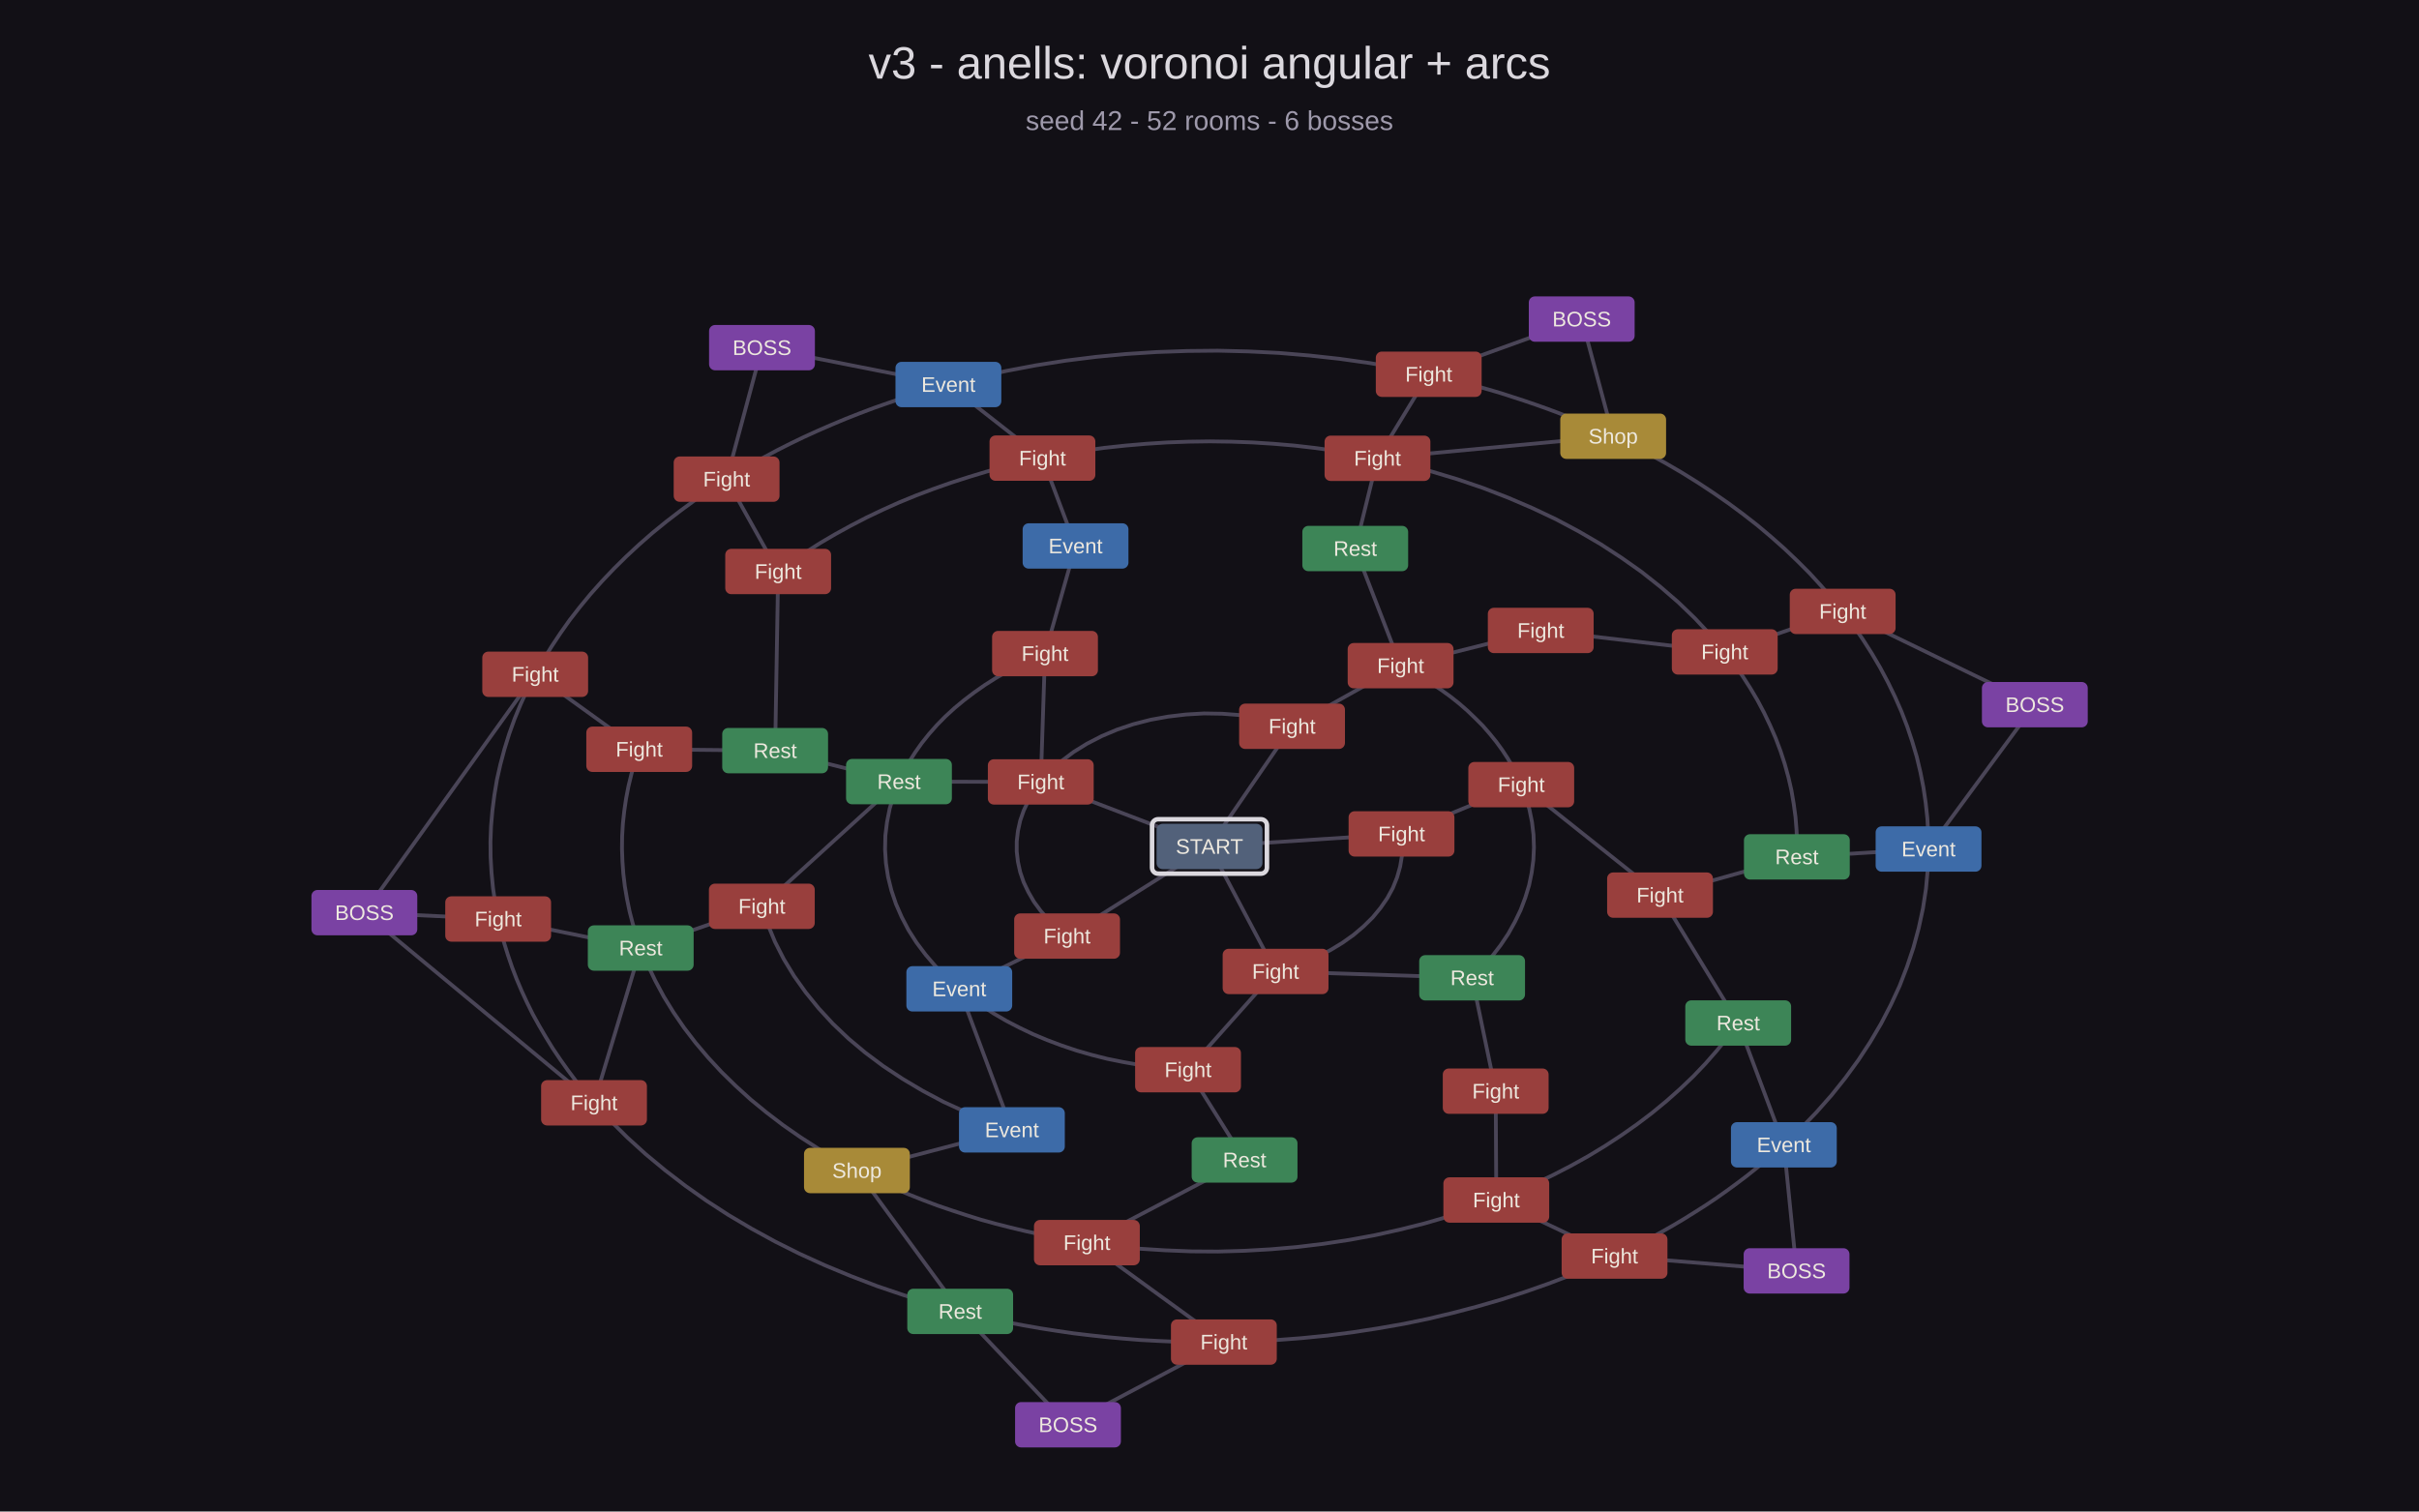
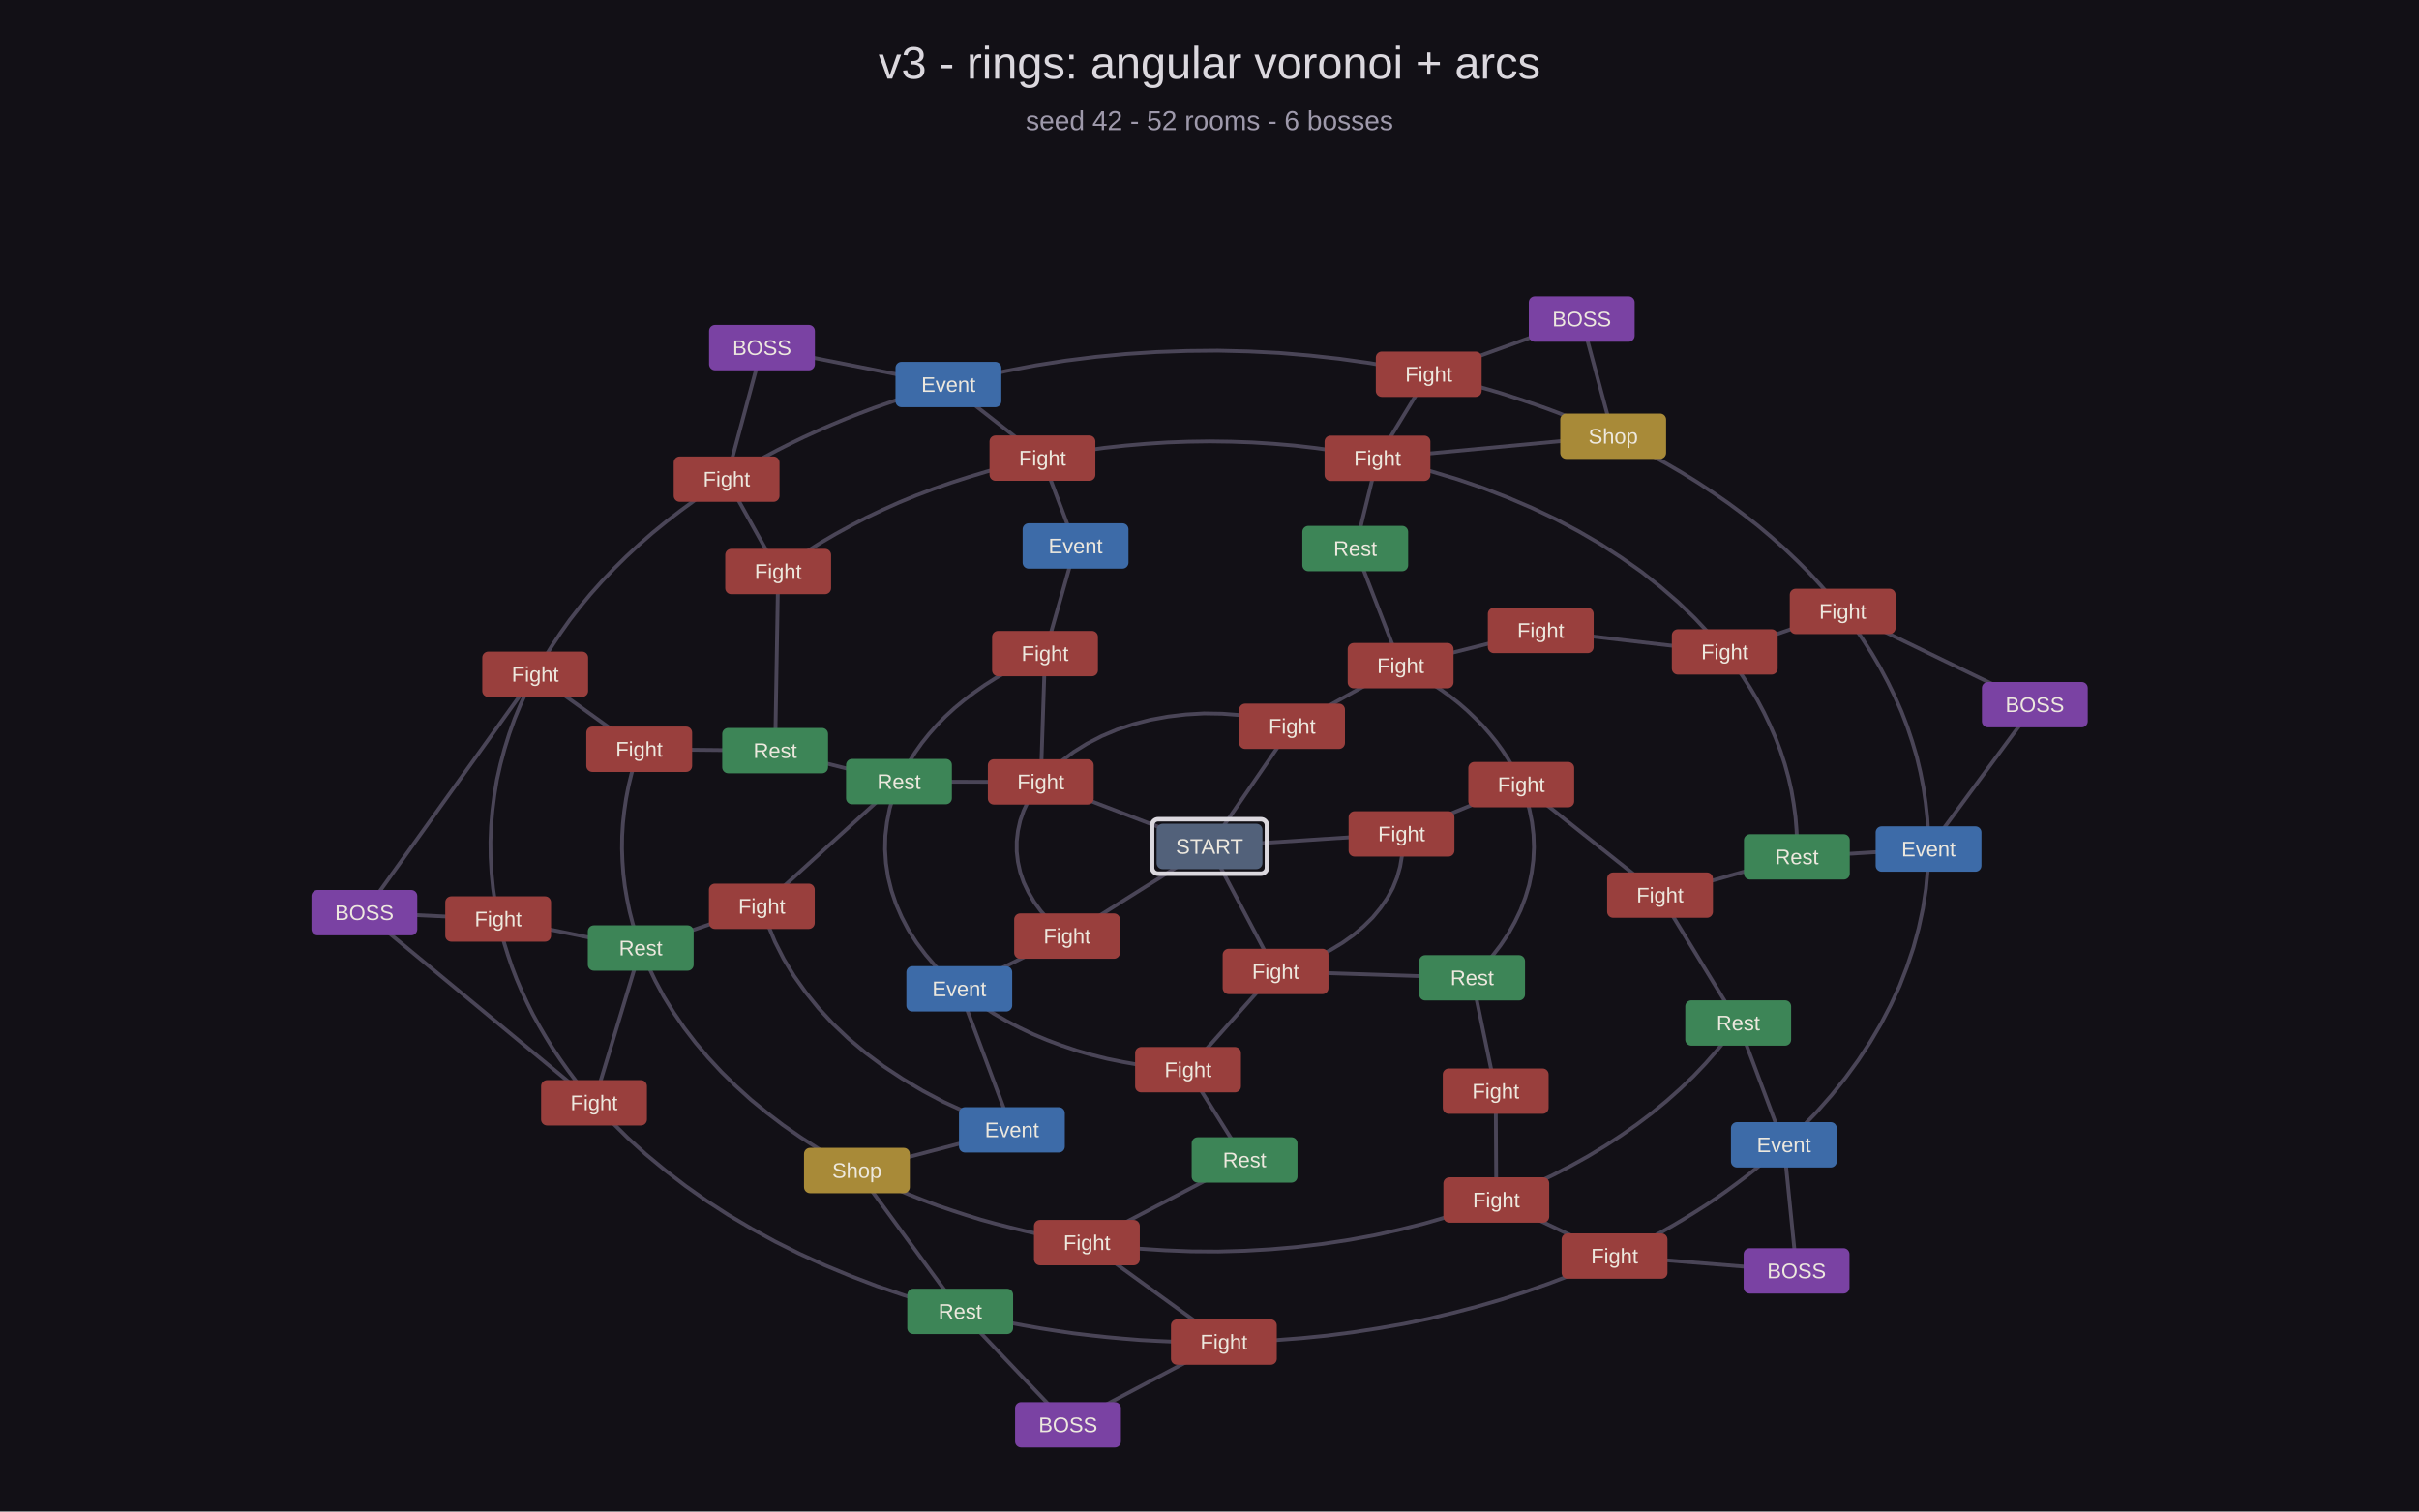
<svg xmlns="http://www.w3.org/2000/svg" width="1600" height="1000" viewBox="0 0 1600 1000">
  <rect width="1600" height="1000" fill="#121016" />
-   <text x="800" y="52" fill="#dbd8de" font-family="Segoe UI, Arial, sans-serif" font-size="30" text-anchor="middle">v3 - anells: voronoi angular + arcs</text>
+   <text x="800" y="52" fill="#dbd8de" font-family="Segoe UI, Arial, sans-serif" font-size="30" text-anchor="middle">v3 - rings: angular voronoi + arcs</text>
  <text x="800" y="86" fill="#9e99ab" font-family="Segoe UI, Arial, sans-serif" font-size="18" text-anchor="middle">seed 42  -  52 rooms  -  6 bosses</text>
  <polyline fill="none" stroke="#4a4557" stroke-width="2.5" points="800,560 854.6,480.5" />
  <polyline fill="none" stroke="#4a4557" stroke-width="2.5" points="800,560 927,551.7" />
  <polyline fill="none" stroke="#4a4557" stroke-width="2.5" points="800,560 843.7,642.7" />
  <polyline fill="none" stroke="#4a4557" stroke-width="2.5" points="800,560 705.8,619.3" />
  <polyline fill="none" stroke="#4a4557" stroke-width="2.5" points="800,560 688.4,517.3" />
  <polyline fill="none" stroke="#4a4557" stroke-width="2.5" points="854.6,480.5 926.4,440.4" />
  <polyline fill="none" stroke="#4a4557" stroke-width="2.5" points="927,551.7 1006.2,519.1" />
  <polyline fill="none" stroke="#4a4557" stroke-width="2.5" points="927,551.7 927.6,558.9 927.3,566.1 926.1,573.3 924.1,580.4 921.3,587.4 917.6,594.2 913.1,600.7 907.9,607 901.9,612.9 895.3,618.5 888,623.7 880.1,628.5 871.7,632.8 862.7,636.6 853.4,639.9 843.7,642.7" />
  <polyline fill="none" stroke="#4a4557" stroke-width="2.5" points="843.7,642.7 973.7,646.9" />
  <polyline fill="none" stroke="#4a4557" stroke-width="2.5" points="843.7,642.7 785.8,707.7" />
  <polyline fill="none" stroke="#4a4557" stroke-width="2.5" points="705.8,619.3 634.5,654.2" />
  <polyline fill="none" stroke="#4a4557" stroke-width="2.5" points="705.8,619.3 699.4,614.1 693.6,608.5 688.4,602.7 683.9,596.6 680.2,590.2 677.1,583.7 674.8,577 673.3,570.2 672.5,563.4 672.5,556.6 673.3,549.7 674.8,542.9 677.1,536.3 680.2,529.7 684,523.4 688.4,517.3" />
  <polyline fill="none" stroke="#4a4557" stroke-width="2.5" points="688.4,517.3 594.6,517.1" />
  <polyline fill="none" stroke="#4a4557" stroke-width="2.5" points="688.4,517.3 691.2,432.4" />
  <polyline fill="none" stroke="#4a4557" stroke-width="2.5" points="688.4,517.3 694.8,510.2 702,503.6 710.1,497.5 719,492 728.7,487 738.9,482.7 749.7,479.1 761,476.2 772.6,474.1 784.4,472.7 796.4,472 808.4,472.2 820.3,473.1 832.1,474.8 843.5,477.3 854.6,480.5" />
  <polyline fill="none" stroke="#4a4557" stroke-width="2.5" points="926.4,440.4 896.4,362.9" />
  <polyline fill="none" stroke="#4a4557" stroke-width="2.5" points="926.4,440.4 1019.1,417.1" />
  <polyline fill="none" stroke="#4a4557" stroke-width="2.5" points="926.4,440.4 933.4,444.1 940.3,448 946.8,452.1 953.2,456.4 959.3,460.8 965.1,465.4 970.6,470.2 975.8,475.2 980.8,480.2 985.4,485.5 989.7,490.8 993.7,496.3 997.3,501.8 1000.6,507.5 1003.6,513.3 1006.2,519.1" />
  <polyline fill="none" stroke="#4a4557" stroke-width="2.5" points="1006.2,519.1 1098,592.2" />
  <polyline fill="none" stroke="#4a4557" stroke-width="2.5" points="1006.2,519.1 1009.3,527.2 1011.6,535.5 1013.3,543.8 1014.3,552.2 1014.6,560.6 1014.2,569 1013.1,577.3 1011.4,585.6 1008.9,593.8 1005.8,602 1002,609.9 997.6,617.8 992.5,625.4 986.8,632.8 980.5,640 973.7,646.9" />
  <polyline fill="none" stroke="#4a4557" stroke-width="2.5" points="973.7,646.9 989.3,721.9" />
  <polyline fill="none" stroke="#4a4557" stroke-width="2.5" points="785.8,707.7 823.2,767.4" />
  <polyline fill="none" stroke="#4a4557" stroke-width="2.5" points="785.8,707.7 774.9,707 764.1,705.9 753.4,704.5 742.8,702.6 732.4,700.5 722.1,697.9 712,695 702.2,691.7 692.6,688.1 683.3,684.2 674.3,679.9 665.6,675.4 657.2,670.5 649.3,665.3 641.7,659.9 634.5,654.2" />
  <polyline fill="none" stroke="#4a4557" stroke-width="2.5" points="634.5,654.2 669.3,747.5" />
  <polyline fill="none" stroke="#4a4557" stroke-width="2.5" points="634.5,654.2 626.4,647 619,639.5 612.3,631.7 606.2,623.6 600.9,615.3 596.4,606.7 592.6,598 589.6,589.1 587.4,580.2 586,571.1 585.4,562 585.6,552.9 586.7,543.9 588.5,534.8 591.2,525.9 594.6,517.1" />
  <polyline fill="none" stroke="#4a4557" stroke-width="2.5" points="594.6,517.1 503.9,599.6" />
  <polyline fill="none" stroke="#4a4557" stroke-width="2.5" points="594.6,517.1 512.7,496.6" />
  <polyline fill="none" stroke="#4a4557" stroke-width="2.5" points="594.6,517.1 597.7,510.6 601.3,504.1 605.3,497.8 609.7,491.6 614.5,485.6 619.7,479.7 625.3,474 631.3,468.5 637.7,463.2 644.4,458.1 651.4,453.2 658.8,448.5 666.5,444.1 674.5,440 682.7,436.1 691.2,432.4" />
  <polyline fill="none" stroke="#4a4557" stroke-width="2.5" points="691.2,432.4 711.4,361.2" />
  <polyline fill="none" stroke="#4a4557" stroke-width="2.5" points="896.4,362.9 911.1,303.2" />
  <polyline fill="none" stroke="#4a4557" stroke-width="2.5" points="1019.1,417.1 1140.8,431.3" />
  <polyline fill="none" stroke="#4a4557" stroke-width="2.5" points="1098,592.2 1188.5,566.9" />
  <polyline fill="none" stroke="#4a4557" stroke-width="2.5" points="1098,592.2 1149.7,676.8" />
  <polyline fill="none" stroke="#4a4557" stroke-width="2.5" points="989.3,721.9 989.7,793.9" />
  <polyline fill="none" stroke="#4a4557" stroke-width="2.5" points="823.2,767.4 718.9,822.1" />
  <polyline fill="none" stroke="#4a4557" stroke-width="2.5" points="669.3,747.5 566.8,774.4" />
  <polyline fill="none" stroke="#4a4557" stroke-width="2.5" points="669.3,747.5 653.8,741.9 638.7,735.7 624.1,729 610.2,721.6 596.9,713.7 584.2,705.3 572.3,696.4 561.2,687.1 550.9,677.3 541.5,667.1 532.9,656.5 525.2,645.7 518.4,634.5 512.6,623.1 507.8,611.5 503.9,599.6" />
  <polyline fill="none" stroke="#4a4557" stroke-width="2.5" points="503.9,599.6 423.8,627.2" />
  <polyline fill="none" stroke="#4a4557" stroke-width="2.5" points="512.7,496.6 422.8,495.7" />
  <polyline fill="none" stroke="#4a4557" stroke-width="2.5" points="512.7,496.6 514.7,378.1" />
  <polyline fill="none" stroke="#4a4557" stroke-width="2.5" points="711.4,361.2 689.5,303.1" />
  <polyline fill="none" stroke="#4a4557" stroke-width="2.5" points="911.1,303.2 945,247.6" />
  <polyline fill="none" stroke="#4a4557" stroke-width="2.5" points="911.1,303.2 1067,288.6" />
  <polyline fill="none" stroke="#4a4557" stroke-width="2.5" points="911.1,303.2 929.1,307.2 946.8,311.9 964.1,317.1 981.1,322.9 997.6,329.3 1013.7,336.2 1029.3,343.6 1044.3,351.6 1058.7,360 1072.5,369 1085.7,378.3 1098.2,388.2 1110,398.4 1121,409 1131.3,420 1140.8,431.3" />
  <polyline fill="none" stroke="#4a4557" stroke-width="2.5" points="1140.8,431.3 1218.8,404.5" />
  <polyline fill="none" stroke="#4a4557" stroke-width="2.5" points="1140.8,431.3 1146.8,439.1 1152.4,447 1157.6,455.1 1162.4,463.2 1166.8,471.5 1170.8,479.9 1174.5,488.4 1177.7,496.9 1180.5,505.5 1182.9,514.2 1184.9,522.9 1186.4,531.7 1187.6,540.5 1188.3,549.3 1188.6,558.1 1188.5,566.9" />
  <polyline fill="none" stroke="#4a4557" stroke-width="2.5" points="1188.5,566.9 1275.6,561.7" />
  <polyline fill="none" stroke="#4a4557" stroke-width="2.5" points="1149.7,676.8 1179.9,757.4" />
  <polyline fill="none" stroke="#4a4557" stroke-width="2.5" points="1149.7,676.8 1143,685.9 1135.8,694.8 1128.1,703.6 1120,712.1 1111.3,720.4 1102.3,728.4 1092.7,736.3 1082.8,743.8 1072.4,751.1 1061.7,758.1 1050.5,764.9 1039,771.3 1027.2,777.4 1015,783.2 1002.5,788.7 989.7,793.9" />
  <polyline fill="none" stroke="#4a4557" stroke-width="2.5" points="989.7,793.9 1067.9,831" />
  <polyline fill="none" stroke="#4a4557" stroke-width="2.5" points="989.7,793.9 974.3,799.5 958.5,804.7 942.3,809.4 925.9,813.5 909.3,817.2 892.4,820.3 875.3,822.9 858,825 840.7,826.5 823.2,827.5 805.8,828 788.3,827.9 770.8,827.2 753.4,826.1 736.1,824.3 718.9,822.1" />
  <polyline fill="none" stroke="#4a4557" stroke-width="2.5" points="718.9,822.1 809.5,887.9" />
  <polyline fill="none" stroke="#4a4557" stroke-width="2.5" points="718.9,822.1 708.6,820.5 698.4,818.7 688.3,816.7 678.3,814.5 668.3,812.1 658.5,809.6 648.7,806.9 639.1,803.9 629.6,800.8 620.2,797.6 610.9,794.1 601.8,790.5 592.8,786.7 584,782.8 575.3,778.7 566.8,774.4" />
  <polyline fill="none" stroke="#4a4557" stroke-width="2.5" points="566.8,774.4 635.1,867.6" />
  <polyline fill="none" stroke="#4a4557" stroke-width="2.5" points="566.8,774.4 553.9,767.4 541.5,760.1 529.5,752.4 518,744.4 507,736 496.5,727.4 486.6,718.4 477.2,709.2 468.4,699.7 460.1,689.9 452.5,680 445.5,669.8 439.1,659.4 433.4,648.8 428.3,638.1 423.8,627.2" />
  <polyline fill="none" stroke="#4a4557" stroke-width="2.5" points="423.8,627.2 392.9,729.6" />
  <polyline fill="none" stroke="#4a4557" stroke-width="2.5" points="423.8,627.2 329.5,608" />
  <polyline fill="none" stroke="#4a4557" stroke-width="2.5" points="423.8,627.2 421,619.2 418.5,611 416.4,602.9 414.7,594.6 413.3,586.4 412.3,578.1 411.7,569.8 411.4,561.5 411.5,553.2 412,544.9 412.9,536.6 414.1,528.4 415.7,520.1 417.7,511.9 420,503.8 422.8,495.7" />
  <polyline fill="none" stroke="#4a4557" stroke-width="2.5" points="422.8,495.7 354,446.1" />
  <polyline fill="none" stroke="#4a4557" stroke-width="2.5" points="514.7,378.1 480.6,317" />
  <polyline fill="none" stroke="#4a4557" stroke-width="2.5" points="514.7,378.1 523.7,371.6 533,365.3 542.6,359.2 552.5,353.4 562.7,347.8 573.1,342.4 583.8,337.3 594.7,332.4 605.9,327.8 617.3,323.5 628.9,319.4 640.7,315.6 652.6,312 664.8,308.7 677.1,305.8 689.5,303.1" />
  <polyline fill="none" stroke="#4a4557" stroke-width="2.5" points="689.5,303.1 627.3,254.4" />
  <polyline fill="none" stroke="#4a4557" stroke-width="2.5" points="689.5,303.1 703,300.5 716.7,298.2 730.4,296.3 744.3,294.8 758.2,293.6 772.2,292.7 786.2,292.2 800.3,292 814.3,292.2 828.3,292.7 842.3,293.6 856.3,294.8 870.1,296.4 883.9,298.3 897.5,300.6 911.1,303.2" />
  <polyline fill="none" stroke="#4a4557" stroke-width="2.5" points="945,247.6 1046.2,211.1" />
  <polyline fill="none" stroke="#4a4557" stroke-width="2.5" points="945,247.6 953.1,249.5 961.1,251.4 969.1,253.4 977,255.6 984.9,257.8 992.7,260.1 1000.4,262.6 1008.1,265.1 1015.7,267.7 1023.3,270.4 1030.8,273.2 1038.2,276.1 1045.5,279.1 1052.7,282.1 1059.9,285.3 1067,288.6" />
  <polyline fill="none" stroke="#4a4557" stroke-width="2.5" points="1067,288.6 1046.2,211.1" />
  <polyline fill="none" stroke="#4a4557" stroke-width="2.5" points="1067,288.6 1078.7,294.2 1090.1,300.1 1101.3,306.2 1112.3,312.6 1122.9,319.2 1133.2,326 1143.3,333 1153,340.2 1162.5,347.6 1171.5,355.2 1180.3,363 1188.7,371 1196.8,379.1 1204.5,387.5 1211.8,395.9 1218.8,404.5" />
  <polyline fill="none" stroke="#4a4557" stroke-width="2.5" points="1218.8,404.5 1345.9,466.2" />
  <polyline fill="none" stroke="#4a4557" stroke-width="2.5" points="1218.8,404.5 1225.6,413.6 1232,422.8 1238,432.2 1243.6,441.7 1248.7,451.3 1253.4,461 1257.7,470.8 1261.5,480.7 1264.8,490.6 1267.8,500.7 1270.2,510.8 1272.2,520.9 1273.7,531.1 1274.8,541.3 1275.4,551.5 1275.6,561.7" />
  <polyline fill="none" stroke="#4a4557" stroke-width="2.5" points="1275.6,561.7 1345.9,466.2" />
  <polyline fill="none" stroke="#4a4557" stroke-width="2.5" points="1275.6,561.7 1275.1,574.9 1273.9,588 1271.9,601 1269.1,614 1265.6,626.9 1261.3,639.7 1256.4,652.4 1250.6,664.9 1244.2,677.2 1237,689.4 1229.2,701.3 1220.6,713.1 1211.4,724.6 1201.5,735.8 1191,746.7 1179.9,757.4" />
  <polyline fill="none" stroke="#4a4557" stroke-width="2.5" points="1179.9,757.4 1188.3,840.8" />
  <polyline fill="none" stroke="#4a4557" stroke-width="2.5" points="1179.9,757.4 1174,762.7 1167.9,767.9 1161.6,773 1155.2,778.1 1148.7,783 1142,787.9 1135.2,792.7 1128.2,797.4 1121.1,801.9 1113.9,806.4 1106.5,810.8 1099.1,815 1091.4,819.2 1083.7,823.3 1075.8,827.2 1067.9,831" />
  <polyline fill="none" stroke="#4a4557" stroke-width="2.5" points="1067.9,831 1188.3,840.8" />
  <polyline fill="none" stroke="#4a4557" stroke-width="2.5" points="1067.9,831 1053.5,837.5 1038.8,843.7 1023.8,849.4 1008.4,854.8 992.9,859.8 977,864.4 961,868.6 944.7,872.5 928.2,875.9 911.6,878.8 894.8,881.4 877.9,883.6 860.9,885.3 843.8,886.6 826.7,887.5 809.5,887.9" />
  <polyline fill="none" stroke="#4a4557" stroke-width="2.5" points="809.5,887.9 706.4,942.6" />
  <polyline fill="none" stroke="#4a4557" stroke-width="2.5" points="809.5,887.9 798.4,888 787.2,887.9 776.1,887.6 765,887.1 754,886.5 742.9,885.6 731.9,884.6 720.9,883.4 710,882.1 699.1,880.5 688.2,878.8 677.4,876.9 666.7,874.9 656.1,872.6 645.5,870.2 635.1,867.6" />
  <polyline fill="none" stroke="#4a4557" stroke-width="2.5" points="635.1,867.6 706.4,942.6" />
  <polyline fill="none" stroke="#4a4557" stroke-width="2.5" points="635.1,867.6 616.5,862.6 598.2,857 580.2,850.9 562.7,844.2 545.6,837.1 528.9,829.5 512.7,821.4 497,812.8 481.8,803.8 467.3,794.4 453.3,784.5 439.9,774.2 427.1,763.6 415,752.6 403.6,741.3 392.9,729.6" />
  <polyline fill="none" stroke="#4a4557" stroke-width="2.5" points="392.9,729.6 241,603.8" />
  <polyline fill="none" stroke="#4a4557" stroke-width="2.5" points="392.9,729.6 386.9,722.6 381.2,715.5 375.8,708.3 370.6,701 365.6,693.6 361,686.1 356.6,678.6 352.4,671 348.6,663.3 345,655.5 341.7,647.7 338.7,639.9 336,632 333.5,624 331.4,616 329.5,608" />
  <polyline fill="none" stroke="#4a4557" stroke-width="2.5" points="329.5,608 241,603.8" />
  <polyline fill="none" stroke="#4a4557" stroke-width="2.5" points="329.5,608 327.6,597.8 326.1,587.6 325.1,577.3 324.5,567 324.4,556.8 324.8,546.5 325.7,536.2 327,526 328.7,515.8 331,505.6 333.7,495.5 336.8,485.5 340.4,475.5 344.5,465.6 349,455.8 354,446.1" />
  <polyline fill="none" stroke="#4a4557" stroke-width="2.5" points="354,446.1 241,603.8" />
  <polyline fill="none" stroke="#4a4557" stroke-width="2.5" points="354,446.1 359.1,437 364.7,427.9 370.6,419 376.9,410.1 383.6,401.5 390.7,392.9 398.2,384.5 406,376.3 414.2,368.2 422.7,360.3 431.5,352.6 440.7,345.1 450.2,337.8 460,330.6 470.2,323.7 480.6,317" />
  <polyline fill="none" stroke="#4a4557" stroke-width="2.5" points="480.6,317 504,230" />
  <polyline fill="none" stroke="#4a4557" stroke-width="2.5" points="480.6,317 488.7,312 497,307.2 505.4,302.5 514,297.9 522.7,293.5 531.6,289.2 540.6,285.1 549.8,281.1 559.1,277.2 568.5,273.5 578,269.9 587.7,266.5 597.4,263.2 607.3,260.1 617.3,257.2 627.3,254.4" />
  <polyline fill="none" stroke="#4a4557" stroke-width="2.5" points="627.3,254.4 504,230" />
  <polyline fill="none" stroke="#4a4557" stroke-width="2.5" points="627.3,254.4 646.3,249.6 665.6,245.4 685.2,241.7 704.9,238.6 724.9,236.1 744.9,234.2 765.1,232.9 785.3,232.2 805.6,232 825.8,232.5 846,233.5 866.1,235.2 886.1,237.4 906,240.2 925.6,243.6 945,247.6" />
  <rect x="762" y="542" width="76" height="36" rx="4" fill="none" stroke="#dbd8de" stroke-width="3" />
  <rect x="765" y="545" width="70" height="30" rx="4" fill="#52617a" />
  <text x="800" y="560" fill="#ede8de" font-family="Segoe UI, Arial, sans-serif" font-size="14" text-anchor="middle" dominant-baseline="central">START</text>
  <rect x="819.6" y="465.5" width="70" height="30" rx="4" fill="#993f3d" />
  <text x="854.6" y="480.5" fill="#ede8de" font-family="Segoe UI, Arial, sans-serif" font-size="14" text-anchor="middle" dominant-baseline="central">Fight</text>
  <rect x="892" y="536.7" width="70" height="30" rx="4" fill="#993f3d" />
  <text x="927" y="551.7" fill="#ede8de" font-family="Segoe UI, Arial, sans-serif" font-size="14" text-anchor="middle" dominant-baseline="central">Fight</text>
  <rect x="808.7" y="627.7" width="70" height="30" rx="4" fill="#993f3d" />
  <text x="843.7" y="642.7" fill="#ede8de" font-family="Segoe UI, Arial, sans-serif" font-size="14" text-anchor="middle" dominant-baseline="central">Fight</text>
  <rect x="670.8" y="604.3" width="70" height="30" rx="4" fill="#993f3d" />
  <text x="705.8" y="619.3" fill="#ede8de" font-family="Segoe UI, Arial, sans-serif" font-size="14" text-anchor="middle" dominant-baseline="central">Fight</text>
  <rect x="653.4" y="502.3" width="70" height="30" rx="4" fill="#993f3d" />
  <text x="688.4" y="517.3" fill="#ede8de" font-family="Segoe UI, Arial, sans-serif" font-size="14" text-anchor="middle" dominant-baseline="central">Fight</text>
  <rect x="891.4" y="425.4" width="70" height="30" rx="4" fill="#993f3d" />
  <text x="926.4" y="440.4" fill="#ede8de" font-family="Segoe UI, Arial, sans-serif" font-size="14" text-anchor="middle" dominant-baseline="central">Fight</text>
  <rect x="971.2" y="504.1" width="70" height="30" rx="4" fill="#993f3d" />
  <text x="1006.2" y="519.1" fill="#ede8de" font-family="Segoe UI, Arial, sans-serif" font-size="14" text-anchor="middle" dominant-baseline="central">Fight</text>
  <rect x="938.7" y="631.9" width="70" height="30" rx="4" fill="#3d8557" />
  <text x="973.7" y="646.9" fill="#ede8de" font-family="Segoe UI, Arial, sans-serif" font-size="14" text-anchor="middle" dominant-baseline="central">Rest</text>
  <rect x="750.8" y="692.7" width="70" height="30" rx="4" fill="#993f3d" />
  <text x="785.8" y="707.7" fill="#ede8de" font-family="Segoe UI, Arial, sans-serif" font-size="14" text-anchor="middle" dominant-baseline="central">Fight</text>
  <rect x="599.5" y="639.2" width="70" height="30" rx="4" fill="#3d6ba8" />
  <text x="634.5" y="654.2" fill="#ede8de" font-family="Segoe UI, Arial, sans-serif" font-size="14" text-anchor="middle" dominant-baseline="central">Event</text>
  <rect x="559.6" y="502.1" width="70" height="30" rx="4" fill="#3d8557" />
  <text x="594.6" y="517.1" fill="#ede8de" font-family="Segoe UI, Arial, sans-serif" font-size="14" text-anchor="middle" dominant-baseline="central">Rest</text>
  <rect x="656.2" y="417.4" width="70" height="30" rx="4" fill="#993f3d" />
  <text x="691.2" y="432.4" fill="#ede8de" font-family="Segoe UI, Arial, sans-serif" font-size="14" text-anchor="middle" dominant-baseline="central">Fight</text>
  <rect x="861.4" y="347.9" width="70" height="30" rx="4" fill="#3d8557" />
  <text x="896.4" y="362.9" fill="#ede8de" font-family="Segoe UI, Arial, sans-serif" font-size="14" text-anchor="middle" dominant-baseline="central">Rest</text>
  <rect x="984.1" y="402.1" width="70" height="30" rx="4" fill="#993f3d" />
  <text x="1019.1" y="417.1" fill="#ede8de" font-family="Segoe UI, Arial, sans-serif" font-size="14" text-anchor="middle" dominant-baseline="central">Fight</text>
  <rect x="1063" y="577.2" width="70" height="30" rx="4" fill="#993f3d" />
  <text x="1098" y="592.2" fill="#ede8de" font-family="Segoe UI, Arial, sans-serif" font-size="14" text-anchor="middle" dominant-baseline="central">Fight</text>
  <rect x="954.3" y="706.9" width="70" height="30" rx="4" fill="#993f3d" />
  <text x="989.3" y="721.9" fill="#ede8de" font-family="Segoe UI, Arial, sans-serif" font-size="14" text-anchor="middle" dominant-baseline="central">Fight</text>
  <rect x="788.2" y="752.4" width="70" height="30" rx="4" fill="#3d8557" />
  <text x="823.2" y="767.4" fill="#ede8de" font-family="Segoe UI, Arial, sans-serif" font-size="14" text-anchor="middle" dominant-baseline="central">Rest</text>
  <rect x="634.3" y="732.5" width="70" height="30" rx="4" fill="#3d6ba8" />
  <text x="669.3" y="747.5" fill="#ede8de" font-family="Segoe UI, Arial, sans-serif" font-size="14" text-anchor="middle" dominant-baseline="central">Event</text>
  <rect x="468.9" y="584.6" width="70" height="30" rx="4" fill="#993f3d" />
  <text x="503.9" y="599.6" fill="#ede8de" font-family="Segoe UI, Arial, sans-serif" font-size="14" text-anchor="middle" dominant-baseline="central">Fight</text>
  <rect x="477.7" y="481.6" width="70" height="30" rx="4" fill="#3d8557" />
  <text x="512.7" y="496.6" fill="#ede8de" font-family="Segoe UI, Arial, sans-serif" font-size="14" text-anchor="middle" dominant-baseline="central">Rest</text>
  <rect x="676.4" y="346.2" width="70" height="30" rx="4" fill="#3d6ba8" />
  <text x="711.4" y="361.2" fill="#ede8de" font-family="Segoe UI, Arial, sans-serif" font-size="14" text-anchor="middle" dominant-baseline="central">Event</text>
  <rect x="876.1" y="288.2" width="70" height="30" rx="4" fill="#993f3d" />
  <text x="911.1" y="303.2" fill="#ede8de" font-family="Segoe UI, Arial, sans-serif" font-size="14" text-anchor="middle" dominant-baseline="central">Fight</text>
  <rect x="1105.8" y="416.3" width="70" height="30" rx="4" fill="#993f3d" />
  <text x="1140.8" y="431.3" fill="#ede8de" font-family="Segoe UI, Arial, sans-serif" font-size="14" text-anchor="middle" dominant-baseline="central">Fight</text>
  <rect x="1153.5" y="551.9" width="70" height="30" rx="4" fill="#3d8557" />
  <text x="1188.5" y="566.9" fill="#ede8de" font-family="Segoe UI, Arial, sans-serif" font-size="14" text-anchor="middle" dominant-baseline="central">Rest</text>
  <rect x="1114.7" y="661.8" width="70" height="30" rx="4" fill="#3d8557" />
  <text x="1149.7" y="676.8" fill="#ede8de" font-family="Segoe UI, Arial, sans-serif" font-size="14" text-anchor="middle" dominant-baseline="central">Rest</text>
  <rect x="954.7" y="778.9" width="70" height="30" rx="4" fill="#993f3d" />
  <text x="989.7" y="793.9" fill="#ede8de" font-family="Segoe UI, Arial, sans-serif" font-size="14" text-anchor="middle" dominant-baseline="central">Fight</text>
  <rect x="683.9" y="807.1" width="70" height="30" rx="4" fill="#993f3d" />
  <text x="718.9" y="822.1" fill="#ede8de" font-family="Segoe UI, Arial, sans-serif" font-size="14" text-anchor="middle" dominant-baseline="central">Fight</text>
  <rect x="531.8" y="759.4" width="70" height="30" rx="4" fill="#a88a38" />
  <text x="566.8" y="774.4" fill="#ede8de" font-family="Segoe UI, Arial, sans-serif" font-size="14" text-anchor="middle" dominant-baseline="central">Shop</text>
  <rect x="388.8" y="612.2" width="70" height="30" rx="4" fill="#3d8557" />
  <text x="423.8" y="627.2" fill="#ede8de" font-family="Segoe UI, Arial, sans-serif" font-size="14" text-anchor="middle" dominant-baseline="central">Rest</text>
  <rect x="387.8" y="480.7" width="70" height="30" rx="4" fill="#993f3d" />
  <text x="422.8" y="495.7" fill="#ede8de" font-family="Segoe UI, Arial, sans-serif" font-size="14" text-anchor="middle" dominant-baseline="central">Fight</text>
  <rect x="479.7" y="363.1" width="70" height="30" rx="4" fill="#993f3d" />
  <text x="514.7" y="378.1" fill="#ede8de" font-family="Segoe UI, Arial, sans-serif" font-size="14" text-anchor="middle" dominant-baseline="central">Fight</text>
  <rect x="654.5" y="288.1" width="70" height="30" rx="4" fill="#993f3d" />
  <text x="689.5" y="303.1" fill="#ede8de" font-family="Segoe UI, Arial, sans-serif" font-size="14" text-anchor="middle" dominant-baseline="central">Fight</text>
  <rect x="910" y="232.6" width="70" height="30" rx="4" fill="#993f3d" />
  <text x="945" y="247.6" fill="#ede8de" font-family="Segoe UI, Arial, sans-serif" font-size="14" text-anchor="middle" dominant-baseline="central">Fight</text>
  <rect x="1032" y="273.6" width="70" height="30" rx="4" fill="#a88a38" />
  <text x="1067" y="288.6" fill="#ede8de" font-family="Segoe UI, Arial, sans-serif" font-size="14" text-anchor="middle" dominant-baseline="central">Shop</text>
  <rect x="1183.8" y="389.5" width="70" height="30" rx="4" fill="#993f3d" />
  <text x="1218.8" y="404.5" fill="#ede8de" font-family="Segoe UI, Arial, sans-serif" font-size="14" text-anchor="middle" dominant-baseline="central">Fight</text>
  <rect x="1240.6" y="546.7" width="70" height="30" rx="4" fill="#3d6ba8" />
  <text x="1275.6" y="561.7" fill="#ede8de" font-family="Segoe UI, Arial, sans-serif" font-size="14" text-anchor="middle" dominant-baseline="central">Event</text>
  <rect x="1144.9" y="742.4" width="70" height="30" rx="4" fill="#3d6ba8" />
  <text x="1179.9" y="757.4" fill="#ede8de" font-family="Segoe UI, Arial, sans-serif" font-size="14" text-anchor="middle" dominant-baseline="central">Event</text>
  <rect x="1032.9" y="816" width="70" height="30" rx="4" fill="#993f3d" />
  <text x="1067.9" y="831" fill="#ede8de" font-family="Segoe UI, Arial, sans-serif" font-size="14" text-anchor="middle" dominant-baseline="central">Fight</text>
  <rect x="774.5" y="872.9" width="70" height="30" rx="4" fill="#993f3d" />
  <text x="809.5" y="887.9" fill="#ede8de" font-family="Segoe UI, Arial, sans-serif" font-size="14" text-anchor="middle" dominant-baseline="central">Fight</text>
  <rect x="600.1" y="852.6" width="70" height="30" rx="4" fill="#3d8557" />
  <text x="635.1" y="867.6" fill="#ede8de" font-family="Segoe UI, Arial, sans-serif" font-size="14" text-anchor="middle" dominant-baseline="central">Rest</text>
  <rect x="357.9" y="714.6" width="70" height="30" rx="4" fill="#993f3d" />
  <text x="392.9" y="729.6" fill="#ede8de" font-family="Segoe UI, Arial, sans-serif" font-size="14" text-anchor="middle" dominant-baseline="central">Fight</text>
  <rect x="294.5" y="593" width="70" height="30" rx="4" fill="#993f3d" />
  <text x="329.5" y="608" fill="#ede8de" font-family="Segoe UI, Arial, sans-serif" font-size="14" text-anchor="middle" dominant-baseline="central">Fight</text>
  <rect x="319" y="431.1" width="70" height="30" rx="4" fill="#993f3d" />
  <text x="354" y="446.1" fill="#ede8de" font-family="Segoe UI, Arial, sans-serif" font-size="14" text-anchor="middle" dominant-baseline="central">Fight</text>
  <rect x="445.6" y="302" width="70" height="30" rx="4" fill="#993f3d" />
  <text x="480.6" y="317" fill="#ede8de" font-family="Segoe UI, Arial, sans-serif" font-size="14" text-anchor="middle" dominant-baseline="central">Fight</text>
  <rect x="592.3" y="239.4" width="70" height="30" rx="4" fill="#3d6ba8" />
  <text x="627.3" y="254.4" fill="#ede8de" font-family="Segoe UI, Arial, sans-serif" font-size="14" text-anchor="middle" dominant-baseline="central">Event</text>
  <rect x="1011.2" y="196.1" width="70" height="30" rx="4" fill="#7a42a3" />
  <text x="1046.2" y="211.1" fill="#ede8de" font-family="Segoe UI, Arial, sans-serif" font-size="14" text-anchor="middle" dominant-baseline="central">BOSS</text>
  <rect x="1310.9" y="451.2" width="70" height="30" rx="4" fill="#7a42a3" />
  <text x="1345.9" y="466.2" fill="#ede8de" font-family="Segoe UI, Arial, sans-serif" font-size="14" text-anchor="middle" dominant-baseline="central">BOSS</text>
  <rect x="1153.3" y="825.8" width="70" height="30" rx="4" fill="#7a42a3" />
  <text x="1188.3" y="840.8" fill="#ede8de" font-family="Segoe UI, Arial, sans-serif" font-size="14" text-anchor="middle" dominant-baseline="central">BOSS</text>
  <rect x="671.4" y="927.6" width="70" height="30" rx="4" fill="#7a42a3" />
  <text x="706.4" y="942.6" fill="#ede8de" font-family="Segoe UI, Arial, sans-serif" font-size="14" text-anchor="middle" dominant-baseline="central">BOSS</text>
  <rect x="206" y="588.8" width="70" height="30" rx="4" fill="#7a42a3" />
  <text x="241" y="603.8" fill="#ede8de" font-family="Segoe UI, Arial, sans-serif" font-size="14" text-anchor="middle" dominant-baseline="central">BOSS</text>
  <rect x="469" y="215" width="70" height="30" rx="4" fill="#7a42a3" />
  <text x="504" y="230" fill="#ede8de" font-family="Segoe UI, Arial, sans-serif" font-size="14" text-anchor="middle" dominant-baseline="central">BOSS</text>
</svg>
